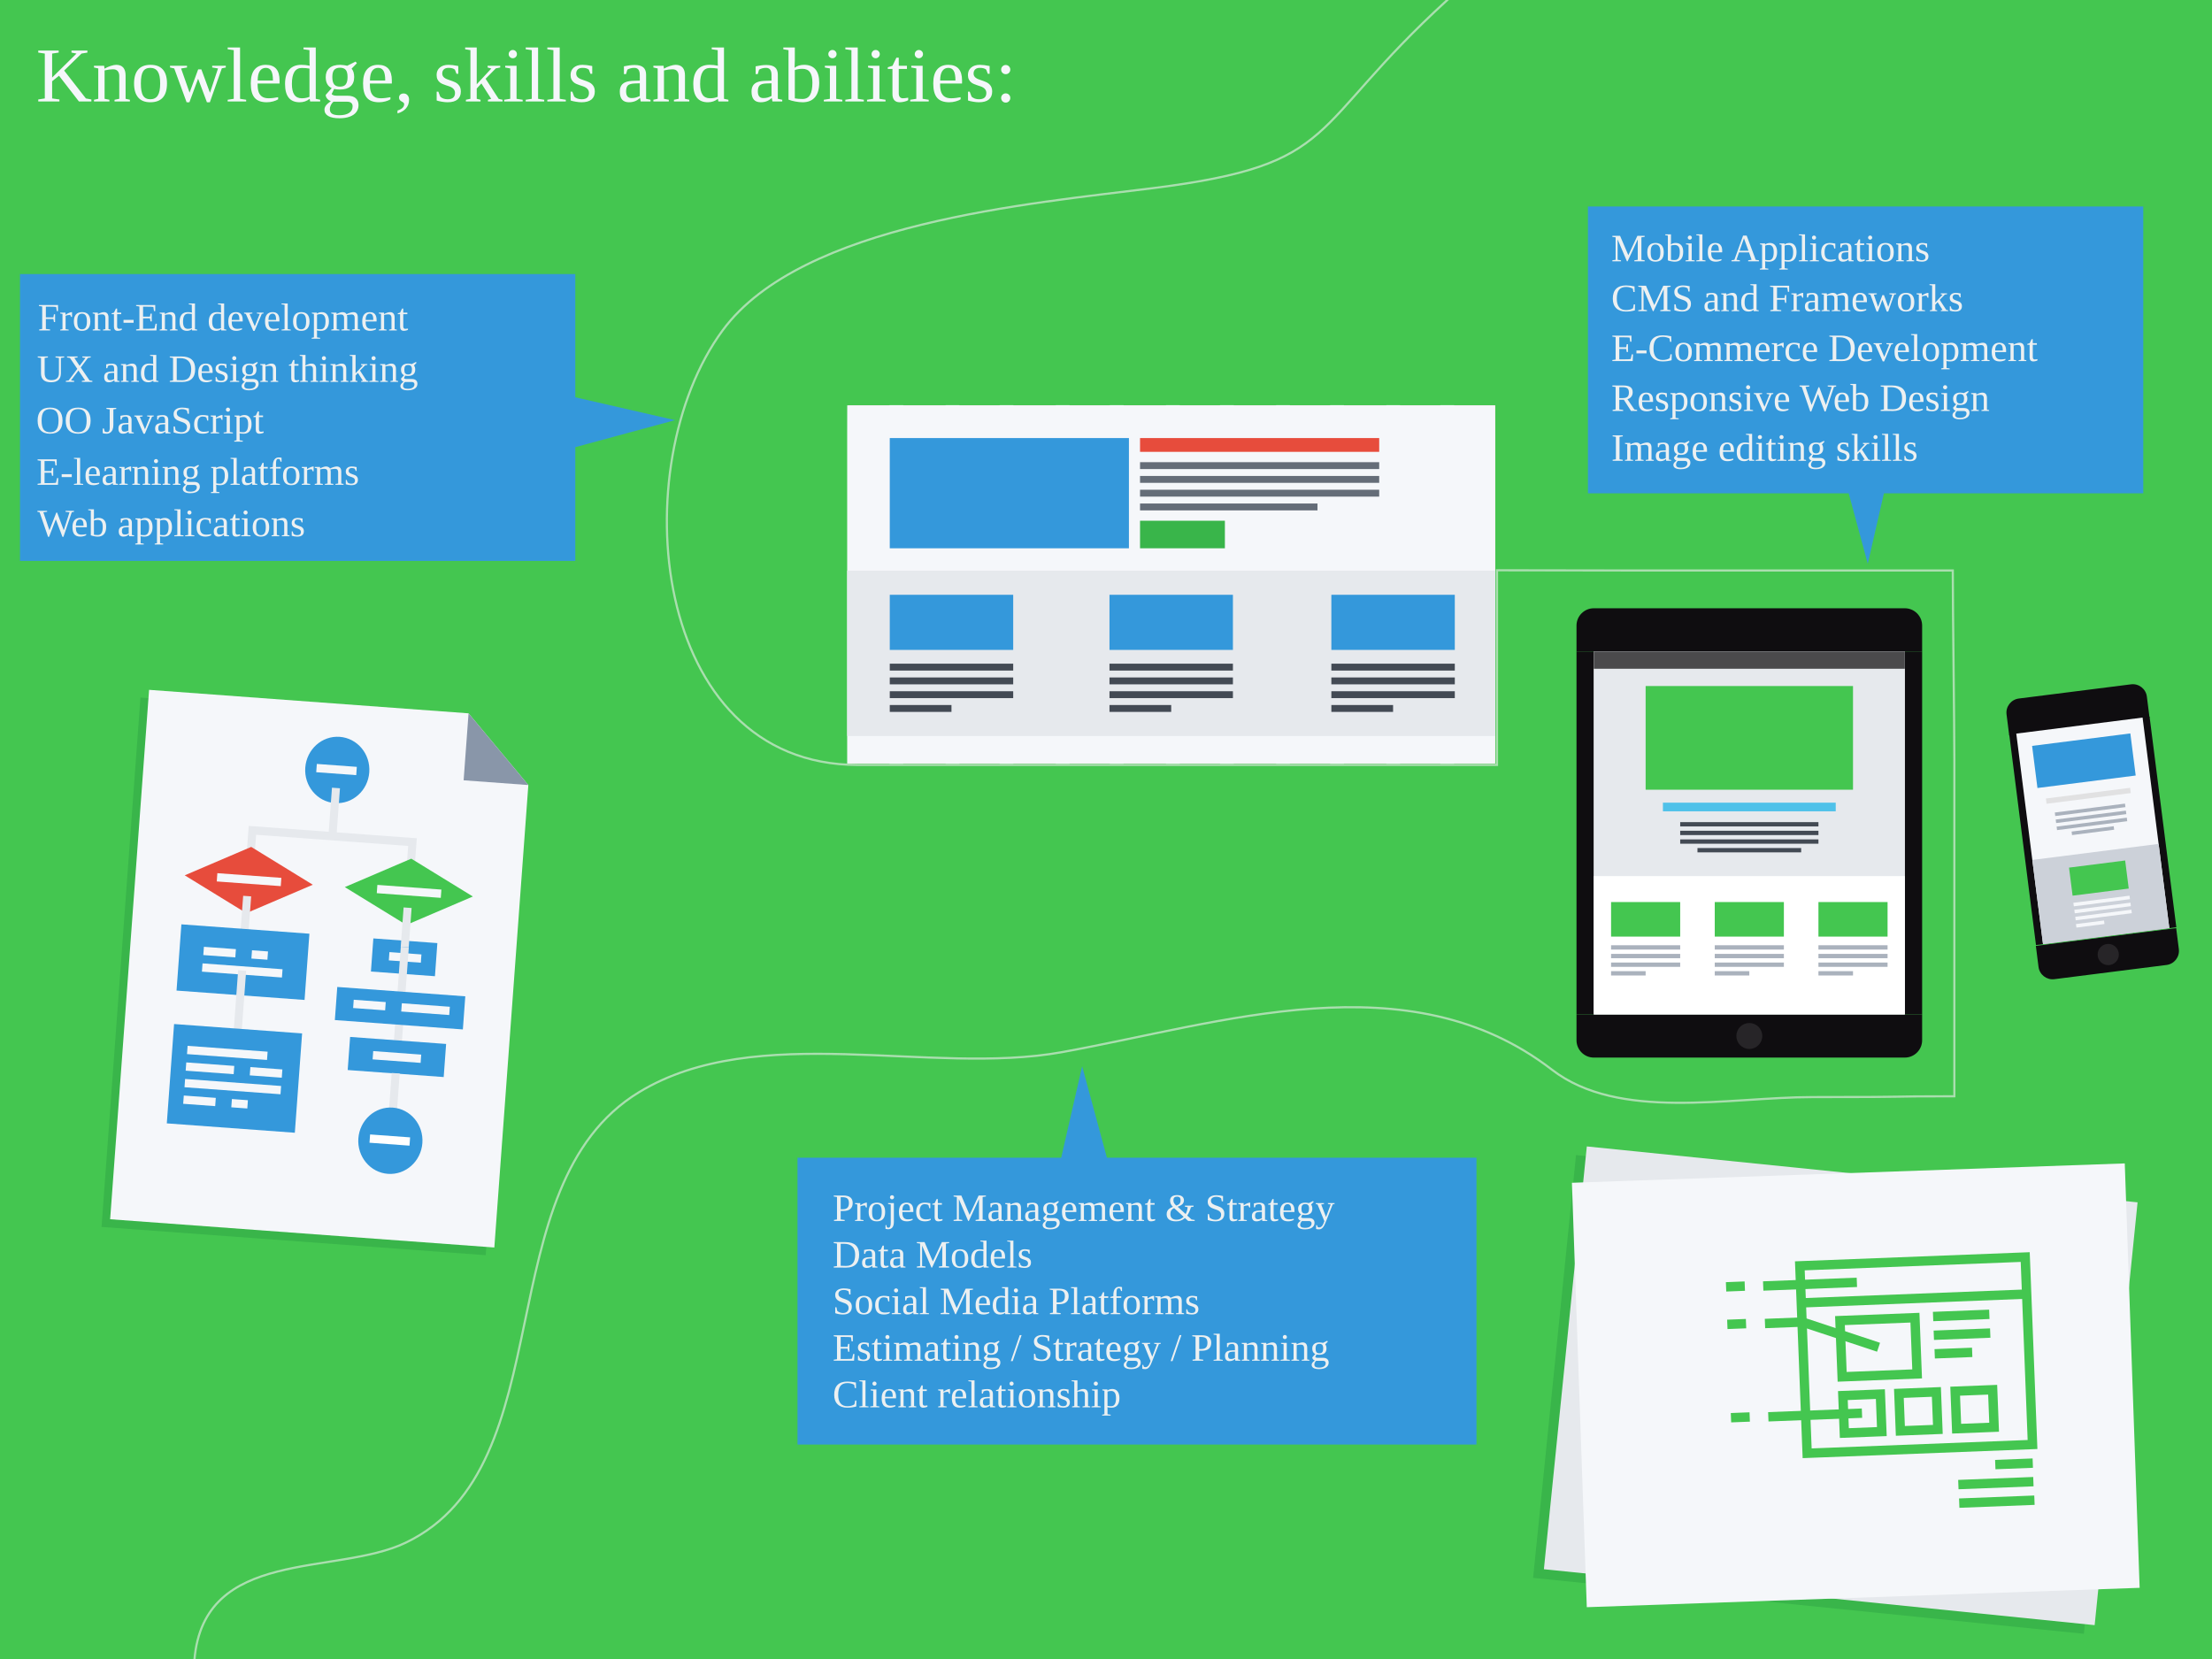
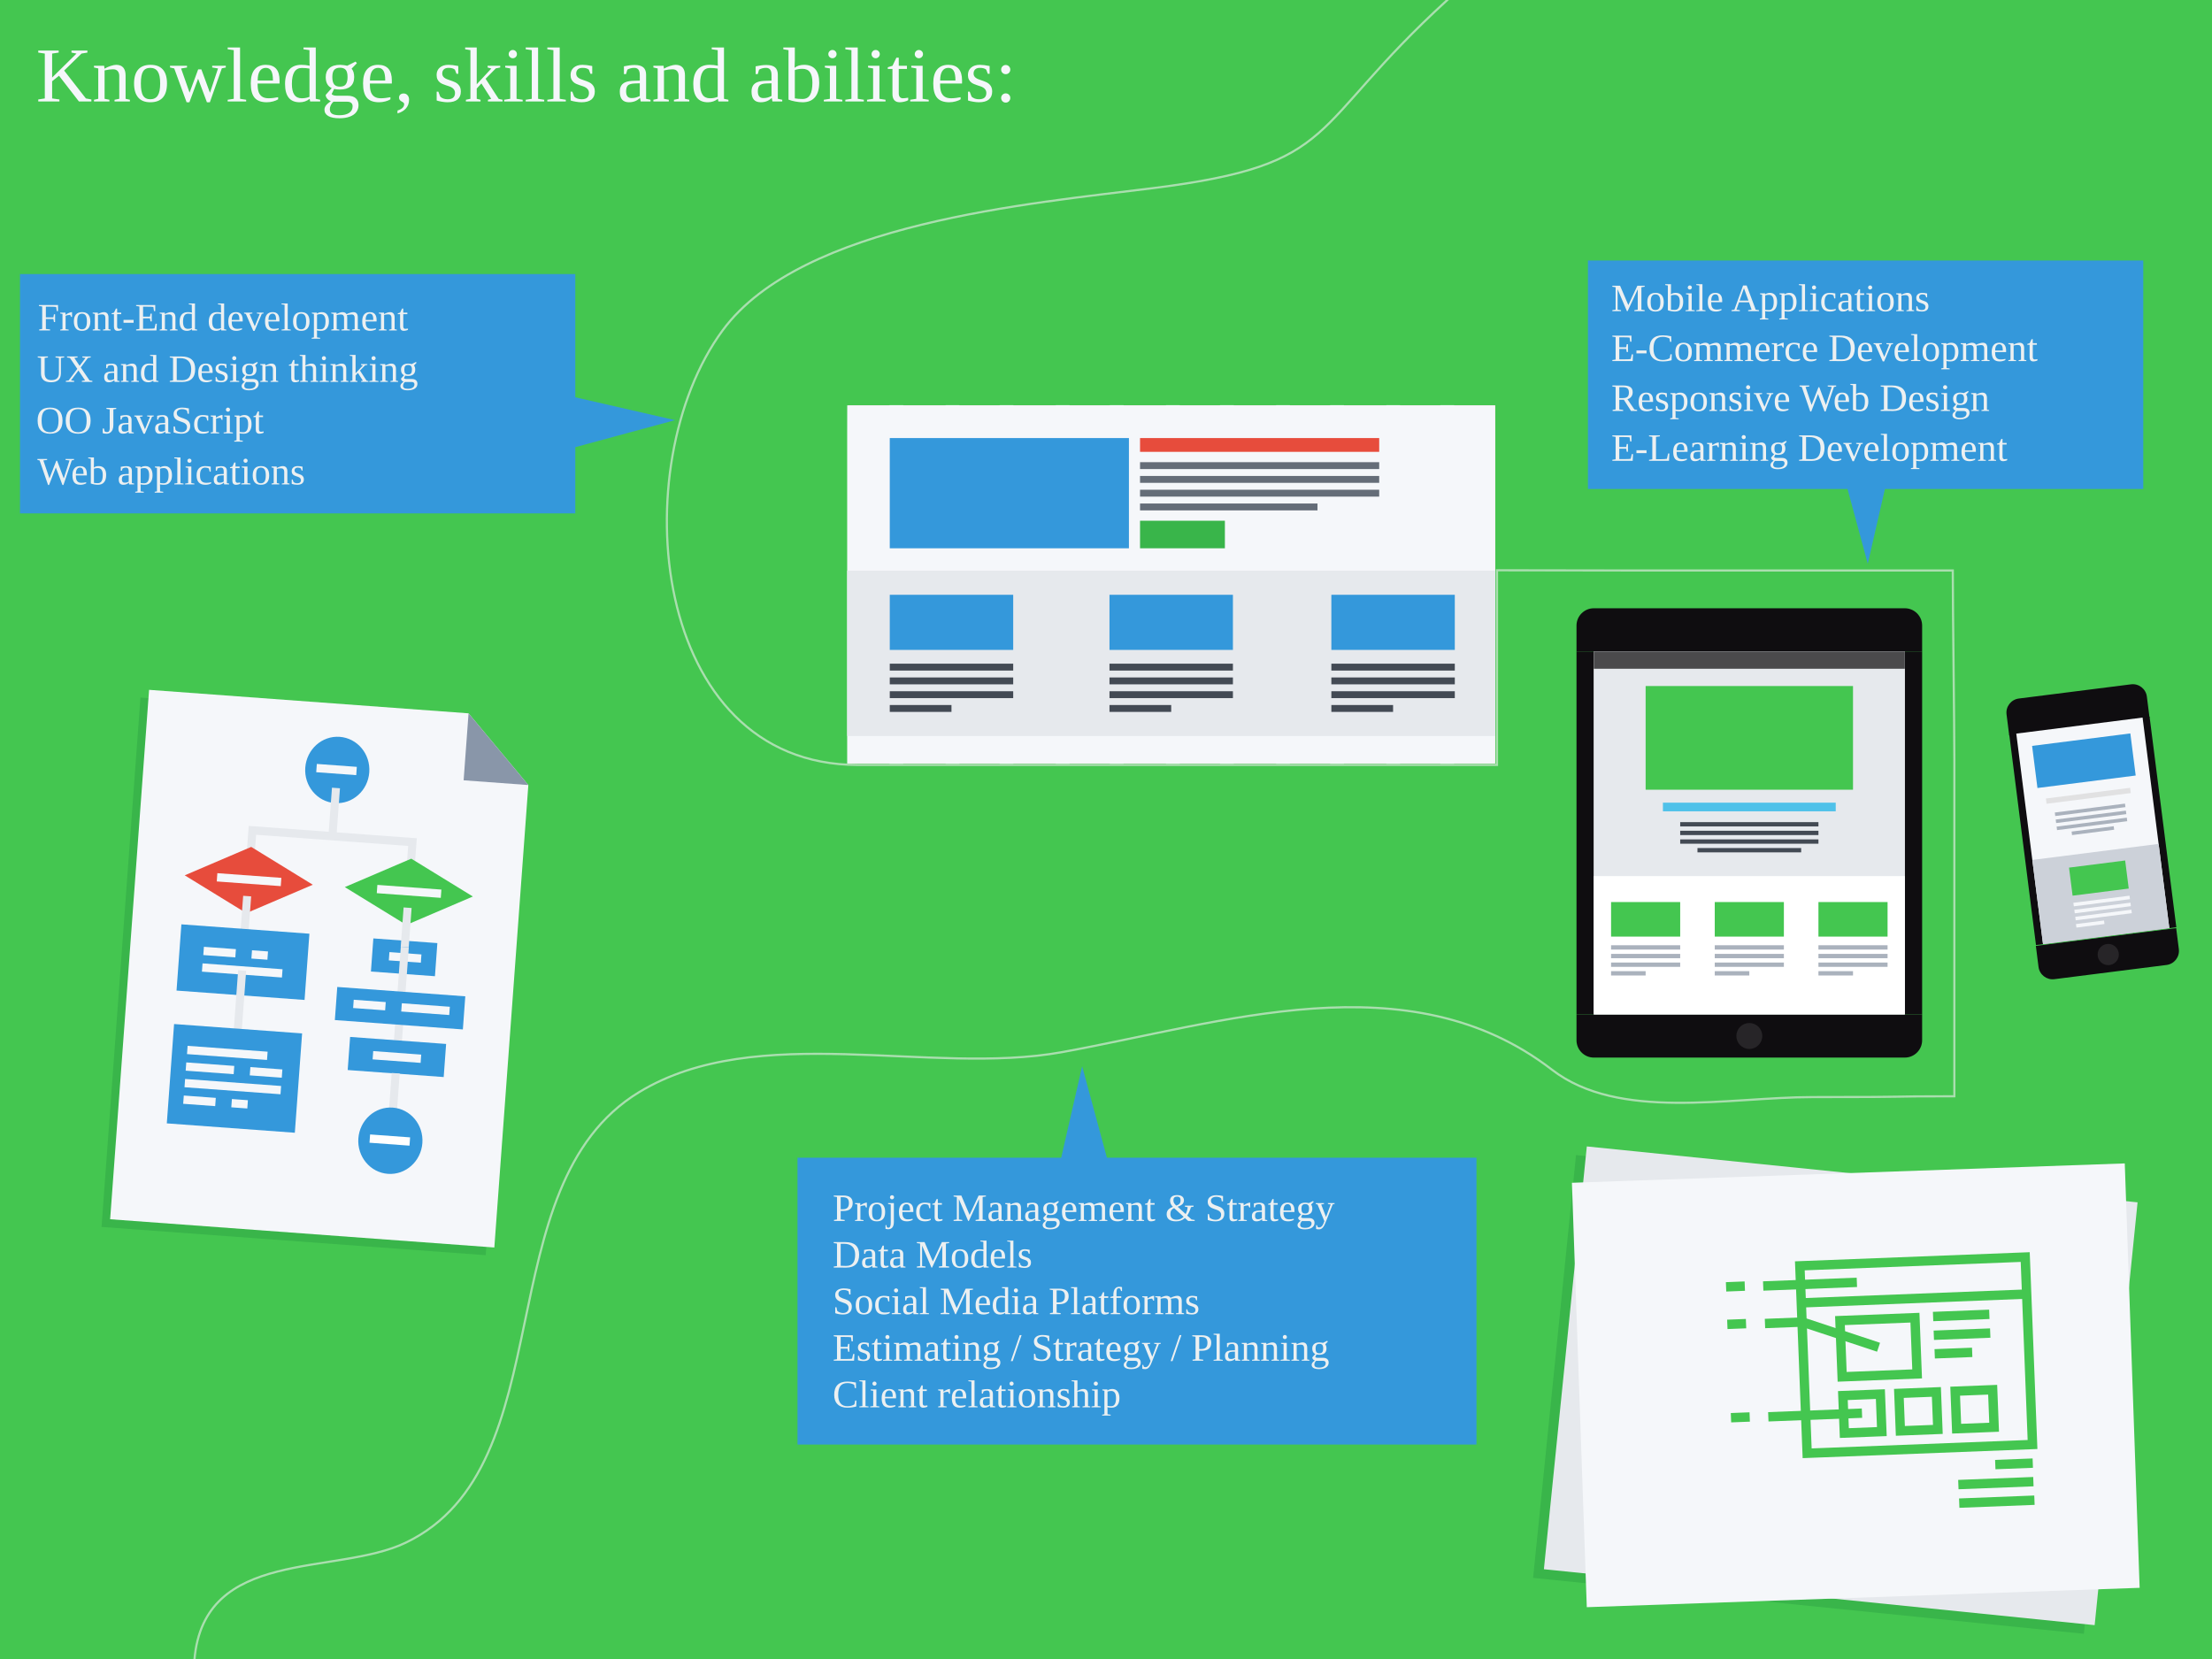
<svg xmlns="http://www.w3.org/2000/svg" width="1024" height="768" viewBox="0 0 1024 768">
  <rect x="-3863.5" y="-2291.136" fill="#44C650" width="8736.682" height="5395.95" id="bg2_1_" />
  <g id="objects">
    <g id="iphone">
      <path fill="#0F0D10" d="M942.459 437.872l1.232 9.742c.45 3.569 3.743 6.126 7.315 5.677l51.967-6.58c3.574-.454 6.125-3.745 5.678-7.319l-1.233-9.74-64.959 8.22z" />
      <path fill="#0F0D10" d="M995.079 332.209l-1.233-9.744c-.453-3.573-3.746-6.125-7.315-5.673l-51.972 6.58c-3.569.453-6.125 3.746-5.672 7.318l1.232 9.745 64.96-8.226z" />
      <rect x="935.992" y="335.944" transform="matrix(.992 -.126 .126 .992 -40.693 124.725)" fill="#0F0D10" width="65.489" height="98.234" />
      <rect x="939.272" y="335.926" transform="matrix(.992 -.126 .126 .992 -40.689 124.718)" fill="#F5F7FA" width="58.938" height="98.236" />
      <circle fill="#272528" cx="975.967" cy="441.881" r="4.911" />
      <g id="s3">
        <rect id="s3-bg1" x="942.977" y="394.631" transform="matrix(.992 -.126 .126 .992 -44.335 125.429)" fill="#CCD1D9" width="58.939" height="39.295" />
        <rect id="i1" x="959.719" y="416.751" transform="matrix(.992 -.126 .126 .992 -44.729 125.445)" fill="#F5F7FA" width="26.197" height="1.636" />
        <rect id="i2" x="960.608" y="423.157" transform="matrix(.992 -.126 .126 .992 -45.549 125.682)" fill="#F5F7FA" width="26.197" height="1.639" />
        <rect id="i3" x="960.176" y="419.922" transform="matrix(.992 -.126 .126 .992 -45.143 125.593)" fill="#F5F7FA" width="26.199" height="1.638" />
        <rect id="i4" x="961.014" y="427.251" transform="matrix(.992 -.126 .126 .992 -46.138 125.032)" fill="#F5F7FA" width="13.097" height="1.64" />
        <rect id="i5" x="958.438" y="400.408" transform="matrix(.992 -.126 .126 .992 -43.408 125.205)" fill="#44C650" width="26.196" height="13.097" />
        <rect id="i6" x="951.132" y="374.486" transform="matrix(.992 -.126 .126 .992 -39.477 124.493)" fill="#AAB2BD" width="32.749" height="1.636" />
        <rect id="i7" x="951.966" y="381.003" transform="matrix(.992 -.126 .126 .992 -40.289 124.649)" fill="#AAB2BD" width="32.749" height="1.638" />
        <rect id="i8" x="951.544" y="377.74" transform="matrix(.992 -.126 .126 .992 -39.881 124.563)" fill="#AAB2BD" width="32.747" height="1.638" />
        <rect id="i9" x="958.943" y="384.182" transform="matrix(.992 -.126 .126 .992 -40.672 124.677)" fill="#AAB2BD" width="19.648" height="1.636" />
        <rect id="i10" x="941.713" y="342.736" transform="matrix(.992 -.126 .126 .992 -36.644 123.958)" fill="#3498DB" width="45.844" height="19.649" />
        <rect id="i11" x="947.036" y="367.581" transform="matrix(.992 -.126 .126 .992 -38.667 124.337)" fill="#E1E1E2" width="39.296" height="2.456" />
      </g>
    </g>
    <g id="ipad">
      <path fill="#0F0D10" d="M889.811 301.583v-12c0-4.4-3.604-8-8-8h-144c-4.397 0-8 3.6-8 8v12h160z" />
      <path fill="#0F0D10" d="M729.811 469.584v12c0 4.396 3.603 8 8 8h144c4.396 0 8-3.604 8-8v-12h-160z" />
      <rect x="729.811" y="301.583" fill="#0F0D10" width="160" height="168.001" />
      <rect x="737.811" y="301.583" fill="#C4C3C4" width="144" height="168.001" />
      <circle fill="#272528" cx="809.811" cy="479.584" r="6" />
      <g id="s2">
        <rect x="737.811" y="301.583" fill="#E6E9ED" width="144" height="168.001" />
        <rect id="s2-bg1" x="737.811" y="405.584" fill="#fff" width="144" height="64" />
        <rect id="g1" x="761.811" y="317.583" fill="#44C650" width="96" height="48" />
        <g id="g2g" fill="#434A54">
          <rect id="g2" x="777.811" y="380.583" width="64" height="2" />
          <rect id="g3" x="777.811" y="388.583" width="64" height="1.999" />
          <rect id="g4" x="777.811" y="384.583" width="64" height="2" />
          <rect id="g5" x="785.811" y="392.582" width="48" height="2" />
        </g>
        <rect id="g21" x="769.811" y="371.583" fill="#4FC1E9" width="80" height="4" />
        <g id="g6g" fill="#AAB2BD">
          <rect id="g6" x="793.811" y="437.584" width="32" height="2" />
          <rect id="g7" x="793.811" y="445.584" width="32" height="2" />
          <rect id="g8" x="793.811" y="441.584" width="32" height="2" />
          <rect id="g9" x="793.811" y="449.584" width="16" height="2" />
        </g>
        <rect id="g10" x="793.811" y="417.584" fill="#44C650" width="32" height="16" />
        <g id="g11g" fill="#AAB2BD">
          <rect id="g11" x="745.811" y="449.584" width="16" height="2" />
          <rect id="g12" x="745.811" y="441.584" width="32" height="2" />
          <rect id="g13" x="745.811" y="445.584" width="32" height="2" />
          <rect id="g14" x="745.811" y="437.584" width="32" height="2" />
        </g>
        <rect id="g15" x="745.811" y="417.584" fill="#44C650" width="32" height="16" />
        <rect id="g16" x="841.811" y="437.584" fill="#AAB2BD" width="32" height="2" />
        <rect id="g17" x="841.811" y="445.584" fill="#AAB2BD" width="32" height="2" />
        <rect id="g18" x="841.811" y="441.584" fill="#AAB2BD" width="32" height="2" />
        <rect id="g19" x="841.811" y="449.584" fill="#AAB2BD" width="16" height="2" />
        <rect id="g20" x="841.811" y="417.584" fill="#44C650" width="32" height="16" />
        <rect x="737.811" y="301.583" fill="#4B4A4C" width="144" height="8" />
      </g>
    </g>
    <g id="imac">
      <rect id="gridbg" x="392.694" y="187.642" fill="#F5B8B6" width="299.489" height="165.827" />
      <g id="grid" fill="#fff">
        <rect id="grid1" x="411.767" y="187.562" width="6.386" height="166" />
        <rect id="grid2" x="437.767" y="187.562" width="6.386" height="166" />
        <rect id="grid3" x="462.767" y="187.562" width="6.386" height="166" />
        <rect id="grid4" x="488.767" y="187.562" width="6.386" height="166" />
        <rect id="grid5" x="513.767" y="187.562" width="6.386" height="166" />
        <rect id="grid6" x="539.767" y="187.562" width="6.386" height="166" />
        <rect id="grid7" x="564.767" y="187.562" width="6.386" height="166" />
        <rect id="grid8" x="590.767" y="187.562" width="6.386" height="166" />
        <rect id="grid9" x="615.767" y="187.562" width="6.386" height="166" />
        <rect id="grid10" x="641.767" y="187.562" width="6.386" height="166" />
        <rect id="grid11" x="666.767" y="187.562" width="6.386" height="166" />
      </g>
      <path id="bg1" fill="#F5F7FA" d="M692.158 187.642c.01.008.02.015.024 12.771v153.056h-300v-153.056c.01-12.754.021-12.763.026-12.771h299.95z" />
      <rect id="bg2" x="392.186" y="264.172" fill="#E6E9ED" width="300" height="76.551" />
      <g id="b4" fill="#434A54">
        <rect id="f22" x="616.326" y="326.372" width="28.574" height="3.188" />
        <rect id="f21" x="616.326" y="313.616" width="57.145" height="3.187" />
        <rect id="f20" x="616.326" y="319.992" width="57.145" height="3.188" />
        <rect id="f19" x="616.326" y="307.236" width="57.145" height="3.188" />
      </g>
      <rect id="f18" x="616.326" y="275.346" fill="#3498DB" width="57.145" height="25.513" />
      <g id="b3" fill="#434A54">
        <rect id="f17" x="513.613" y="307.236" width="57.143" height="3.188" />
        <rect id="f16" x="513.613" y="319.992" width="57.143" height="3.188" />
        <rect id="f15" x="513.613" y="313.616" width="57.143" height="3.187" />
        <rect id="f14" x="513.613" y="326.372" width="28.569" height="3.188" />
      </g>
      <rect id="f13" x="513.613" y="275.346" fill="#3498DB" width="57.143" height="25.513" />
      <g id="b2" fill="#434A54">
        <rect id="f12" x="411.901" y="307.236" width="57.14" height="3.188" />
        <rect id="f11" x="411.901" y="319.992" width="57.14" height="3.188" />
        <rect id="f10" x="411.901" y="313.616" width="57.14" height="3.187" />
        <rect id="f9" x="411.901" y="326.372" width="28.566" height="3.188" />
      </g>
      <rect id="f8" x="411.901" y="275.346" fill="#3498DB" width="57.14" height="25.513" />
      <g id="b1">
        <rect id="f6" x="527.758" y="202.791" fill="#E74C3C" width="110.716" height="6.379" />
        <rect id="f5" x="527.758" y="241.062" fill="#39B54A" width="39.279" height="12.756" />
        <rect id="f4" x="527.758" y="213.955" fill="#656D78" width="110.716" height="3.188" />
        <rect id="f3" x="527.758" y="226.711" fill="#656D78" width="110.716" height="3.188" />
        <rect id="f2" x="527.758" y="220.333" fill="#656D78" width="110.716" height="3.188" />
        <rect id="f7" x="527.758" y="233.089" fill="#656D78" width="82.146" height="3.189" />
      </g>
      <rect id="f1" x="411.901" y="202.791" fill="#3498DB" width="110.713" height="51.027" />
    </g>
    <g id="diagramma1">
      <polygon fill="#39B54A" points="240.597,366.983 212.917,333.78 65.026,322.904 47.003,567.986 224.852,581.065" />
      <polygon fill="#F5F7FA" points="216.906,330.22 69.014,319.344 50.992,564.424 228.841,577.503 244.585,363.422" />
      <polygon fill="#8996A9" points="214.625,361.22 244.585,363.423 216.906,330.22" />
      <g id="dg1">
        <ellipse id="d1" transform="matrix(-.997 -.073 .073 -.997 285.853 723.049)" fill="#3498DB" cx="156.194" cy="356.28" rx="14.859" ry="15.379" />
        <rect id="d2" x="146.444" y="354.475" transform="matrix(.997 .073 -.073 .997 26.541 -10.456)" fill="#F5F7FA" width="18.573" height="3.843" />
        <rect id="d3" x="152.864" y="364.888" transform="matrix(.997 .073 -.073 .997 27.911 -10.307)" fill="#E6E9ED" width="3.713" height="22.256" />
      </g>
      <g id="dg2">
        <polygon id="d4" fill="#E6E9ED" points="191.69,405.157 187.985,404.886 188.96,391.616 118.561,386.438 117.856,396.023 114.151,395.753 115.137,382.332 192.949,388.055" />
        <polygon id="d5" fill="#E74C3C" points="85.516,405.212 116.287,392.057 144.801,409.57 114.031,422.728" />
        <rect id="d6" x="100.307" y="405.466" transform="matrix(.997 .073 -.073 .997 30.215 -7.355)" fill="#F5F7FA" width="29.721" height="3.843" />
        <rect id="d7" x="112.09" y="414.874" transform="matrix(.997 .074 -.074 .997 31.516 -7.237)" fill="#E6E9ED" width="3.715" height="18.259" />
      </g>
      <g id="dg3">
        <rect id="d8" x="82.611" y="430.205" transform="matrix(.997 .073 -.073 .997 33.01 -7.043)" fill="#3498DB" width="59.444" height="30.755" />
        <rect id="d9" x="94.115" y="439.009" transform="matrix(.997 .073 -.073 .997 32.612 -6.26)" fill="#F5F7FA" width="14.86" height="3.837" />
        <rect id="d10" x="116.348" y="440.362" transform="matrix(.997 .073 -.073 .997 32.81 -7.624)" fill="#F5F7FA" width="7.432" height="3.843" />
        <rect id="d11" x="93.468" y="447.501" transform="matrix(.997 .073 -.073 .997 33.24 -7.003)" fill="#F5F7FA" width="37.149" height="3.839" />
        <rect id="d12" x="109.064" y="449.378" transform="matrix(.997 .073 -.073 .997 34.312 -6.861)" fill="#E6E9ED" width="3.715" height="32.195" />
      </g>
      <g id="dg4">
        <rect id="d13" x="78.647" y="476.351" transform="matrix(.997 .073 -.073 .997 36.949 -6.607)" fill="#3498DB" width="59.446" height="46.124" />
        <rect id="d14" x="85.364" y="501.292" transform="matrix(.997 .073 -.073 .997 37.176 -6.537)" fill="#F5F7FA" width="44.577" height="3.841" />
        <rect id="d15" x="84.771" y="507.879" transform="matrix(.997 .073 -.073 .997 37.64 -5.389)" fill="#F5F7FA" width="14.859" height="3.836" />
        <rect id="d16" x="107.075" y="509.236" transform="matrix(.997 .073 -.073 .997 37.776 -6.747)" fill="#F5F7FA" width="7.432" height="3.839" />
        <rect id="d17" x="85.938" y="492.808" transform="matrix(.997 .073 -.073 .997 36.527 -5.786)" fill="#F5F7FA" width="22.288" height="3.838" />
        <rect id="d18" x="115.644" y="494.709" transform="matrix(.997 .073 -.073 .997 36.722 -7.683)" fill="#F5F7FA" width="14.86" height="3.843" />
        <rect id="d19" x="86.494" y="485.684" transform="matrix(.997 .073 -.073 .997 36.072 -6.396)" fill="#F5F7FA" width="37.149" height="3.838" />
      </g>
      <g id="dg5">
        <polygon id="d20" fill="#44C650" points="159.621,410.661 190.392,397.503 218.906,415.021 188.136,428.177" />
        <rect id="d21" x="174.448" y="410.907" transform="matrix(.997 .073 -.073 .997 30.772 -12.767)" fill="#F5F7FA" width="29.721" height="3.844" />
        <rect id="d22" x="172.153" y="435.676" transform="matrix(.997 .073 -.073 .997 33.005 -12.516)" fill="#3498DB" width="29.721" height="15.377" />
      </g>
      <g id="dg6">
        <rect id="d23" x="186.198" y="420.336" transform="matrix(.997 .073 -.073 .997 31.887 -12.594)" fill="#E6E9ED" width="3.715" height="18.258" />
        <rect id="d24" x="180.052" y="441.478" transform="matrix(.997 .073 -.073 .997 32.995 -12.546)" fill="#F5F7FA" width="14.86" height="3.844" />
        <rect id="d25" x="183.698" y="438.505" transform="matrix(.997 .073 -.073 .997 34.408 -12.319)" fill="#E6E9ED" width="3.715" height="51.085" />
      </g>
      <g id="dg7">
        <rect id="d26" x="155.568" y="458.837" transform="matrix(-.997 -.073 .073 -.997 335.88 945.374)" fill="#3498DB" width="59.441" height="15.372" />
        <rect id="d27" x="185.765" y="465.447" transform="matrix(.997 .073 -.073 .997 34.79 -13.177)" fill="#F5F7FA" width="22.288" height="3.837" />
        <rect id="d28" x="163.52" y="463.541" transform="matrix(.997 .073 -.073 .997 34.565 -11.275)" fill="#F5F7FA" width="14.861" height="3.841" />
      </g>
      <g id="dg8">
        <rect id="d29" x="161.361" y="481.833" transform="matrix(.997 .073 -.073 .997 36.377 -12.145)" fill="#3498DB" width="44.576" height="15.371" />
        <rect id="d30" x="180.516" y="497.013" transform="matrix(.997 .073 -.073 .997 37.632 -12.005)" fill="#E6E9ED" width="3.717" height="19.369" />
        <rect id="d32" x="172.507" y="487.595" transform="matrix(.997 .073 -.073 .997 36.377 -12.145)" fill="#F5F7FA" width="22.288" height="3.843" />
      </g>
      <g id="dg9">
        <ellipse id="d31" transform="matrix(-.997 -.073 .073 -.997 322.449 1067.551)" fill="#3498DB" cx="180.813" cy="527.859" rx="14.862" ry="15.377" />
        <rect id="d33" x="171.066" y="526.056" transform="matrix(.997 .073 -.073 .997 39.18 -11.798)" fill="#fff" width="18.575" height="3.844" />
      </g>
    </g>
    <g id="appunti">
      <rect x="748.774" y="517.238" transform="matrix(-.101 .995 -.995 -.101 1574.825 -132.19)" fill="#39B54A" width="196.714" height="256.243" />
      <rect x="753.772" y="513.236" transform="matrix(-.101 .995 -.995 -.101 1576.346 -141.569)" fill="#E6E9ED" width="196.714" height="256.243" />
      <rect x="760.162" y="513.292" transform="matrix(.035 .999 -.999 .035 1469.792 -238.79)" fill="#F5F7FA" width="196.668" height="256.185" />
      <g id="ag1" fill="#44C650">
        <path id="a1" d="M943.17 670.787l-108.669 4.229-3.555-91.109 108.671-4.229 3.553 91.109zm-104.502-.273l99.992-3.896-3.215-82.438-99.99 3.896 3.213 82.438z" />
        <rect id="a2" x="833.853" y="599.179" transform="matrix(.999 -.039 .039 .999 -22.72 34.92)" width="104.366" height="4.336" />
      </g>
      <g id="ag2" fill="#44C650">
        <path id="a3" d="M873.412 664.814l-21.688.849-.853-21.693 21.693-.846.848 21.69zm-17.526-3.662l13.021-.513-.508-13.018-13.021.506.508 13.025z" />
        <path id="a4" d="M899.344 663.803l-21.691.851-.849-21.69 21.688-.849.852 21.688zm-17.524-3.662l13.021-.508-.514-13.021-13.021.511.514 13.018z" />
        <path id="a5" d="M925.391 662.789l-21.69.846-.849-21.692 21.693-.847.846 21.693zm-17.524-3.662l13.021-.508-.51-13.021-13.021.506.51 13.023z" />
      </g>
      <g id="ag3" fill="#44C650">
        <path id="a6" d="M889.752 638.105l-39.052 1.521-1.187-30.368 39.051-1.521 1.188 30.368zm-34.879-2.986l30.372-1.188-.846-21.688-30.372 1.186.846 21.69z" />
        <rect id="a7" x="895.074" y="606.95" transform="matrix(.999 -.039 .039 .999 -23.05 35.855)" width="26.059" height="4.336" />
        <rect id="a8" x="895.356" y="615.709" transform="matrix(.999 -.039 .039 .999 -23.339 35.791)" width="26.144" height="4.336" />
        <rect id="a9" x="895.775" y="624.464" transform="matrix(.999 -.039 .039 .999 -23.69 35.655)" width="17.374" height="4.337" />
      </g>
      <g id="ag4" fill="#44C650">
        <rect id="a10" x="906.79" y="684.566" transform="matrix(.999 -.039 .039 .999 -26.087 36.576)" width="34.771" height="4.336" />
        <rect id="a11" x="907.119" y="693.264" transform="matrix(.999 -.039 .039 .999 -26.346 36.481)" width="34.854" height="4.336" />
        <rect id="a18" x="923.892" y="675.648" transform="matrix(.999 -.039 .039 .999 -25.729 36.891)" width="17.376" height="4.338" />
      </g>
      <g id="ag5" fill="#44C650">
        <rect id="a12" x="818.776" y="653.031" transform="matrix(.999 -.039 .039 .999 -24.907 33.269)" width="43.405" height="4.336" />
        <rect id="a13" x="801.327" y="654.366" transform="matrix(.999 -.039 .039 .999 -24.808 31.675)" width="8.679" height="4.335" />
        <rect id="a14" x="816.41" y="592.462" transform="matrix(.999 -.039 .039 .999 -22.547 33.13)" width="43.406" height="4.335" />
        <rect id="a15" x="799.016" y="593.846" transform="matrix(.999 -.039 .039 .999 -22.411 31.459)" width="8.676" height="4.339" />
        <rect id="a16" x="799.722" y="611.031" transform="matrix(.999 -.039 .039 .999 -23.207 31.688)" width="8.675" height="4.342" />
        <polygon id="a17" points="868.953,625.743 834.108,614.202 817.146,614.862 816.979,610.524 834.725,609.833 870.318,621.619" />
      </g>
    </g>
    <g id="appunti2">
      <rect x="1187.49" y="364.045" transform="matrix(.955 -.297 .297 .955 -79.371 391.04)" fill="#363532" width="118.512" height="185.175" />
      <circle fill="#363532" cx="1280.236" cy="364.723" r="14.821" />
      <circle fill="#363532" cx="1326.47" cy="513.312" r="14.821" />
      <rect x="1303.064" y="358.957" transform="matrix(-.955 .297 -.297 -.955 2691.532 464.234)" fill="#363532" width="14.818" height="155.562" />
      <circle fill="#363532" cx="1215.461" cy="555.613" r="7.411" />
      <circle fill="#363532" cx="1164.824" cy="392.873" r="7.41" />
      <rect x="1182.564" y="388.3" transform="matrix(.955 -.297 .297 .955 -86.832 375.916)" fill="#363532" width="20.374" height="170.397" />
      <rect x="1186.94" y="362.259" transform="matrix(.955 -.297 .297 .955 -78.865 390.796)" fill="#fff" width="118.512" height="185.174" />
      <circle fill="#fff" cx="1279.686" cy="362.955" r="14.821" />
      <circle fill="#fff" cx="1325.919" cy="511.542" r="14.82" />
      <rect x="1302.378" y="357.234" transform="matrix(-.955 .297 -.297 -.955 2689.683 461.144)" fill="#fff" width="14.818" height="155.592" />
      <circle fill="#fff" cx="1215.461" cy="555.613" r="5.558" />
      <circle fill="#fff" cx="1164.273" cy="391.104" r="7.41" />
      <rect x="1184.146" y="386.181" transform="matrix(.955 -.297 .297 .955 -86.431 375.902)" fill="#fff" width="18.515" height="172.212" />
      <path fill="#434A54" d="M1274.73 347.035l-113.209 35.226c-3.907 1.215-6.1 5.368-4.875 9.276l50.639 162.74c1.215 3.896 5.369 6.089 9.275 4.874l113.211-35.229c7.812-2.432 12.181-10.736 9.738-18.555l-46.229-148.588c-2.426-7.812-10.732-12.177-18.55-9.744z" />
      <rect x="1196.775" y="372.764" transform="matrix(.955 -.297 .297 .955 -85.401 377.367)" fill="#A0D468" width="7.412" height="194.525" />
      <rect x="1208.341" y="419.327" transform="matrix(-.954 .299 -.299 -.954 2551.028 451.794)" fill="#E6E9ED" width="65.176" height="3.706" />
      <rect x="1212.71" y="433.815" transform="matrix(-.954 .299 -.299 -.954 2563.903 478.787)" fill="#E6E9ED" width="65.177" height="3.708" />
      <rect x="1217.074" y="448.364" transform="matrix(-.954 .299 -.299 -.954 2576.787 505.909)" fill="#E6E9ED" width="65.18" height="3.705" />
      <rect x="1221.445" y="462.88" transform="matrix(-.954 .299 -.299 -.954 2589.668 532.989)" fill="#E6E9ED" width="65.177" height="3.705" />
    </g>
    <g id="coffee">
      <circle fill="#39B54A" cx="1122.833" cy="276.583" r="50.582" />
      <circle fill="#E6E9ED" cx="1127.833" cy="274.583" r="50.582" />
      <path fill="#3498DB" d="M1127.834 232.883c23.03 0 41.7 18.67 41.7 41.7s-18.67 41.7-41.7 41.7c-10.371 0-19.858-3.786-27.153-10.052-8.9-7.647-14.547-18.989-14.547-31.648 0-23.03 18.67-41.7 41.7-41.7z" />
      <path id="linecover2" fill="#E6E9ED" d="M1127.834 231.883c23.583 0 42.7 19.118 42.7 42.7s-19.117 42.7-42.7 42.7c-10.62 0-20.335-3.877-27.805-10.293-9.118-7.831-14.896-19.444-14.896-32.407.001-23.583 19.118-42.7 42.701-42.7z" />
      <ellipse transform="matrix(.993 .118 -.118 .993 44.13 -129.732)" fill="#D8D8DA" cx="1113.979" cy="306.564" rx="11.564" ry="7.709" />
      <polygon fill="#CCD1D9" points="1064.655,296.808 1105.483,303.748 1105.058,307.324 1063.743,304.462" />
      <ellipse transform="matrix(.993 .118 -.118 .993 44.136 -129.734)" fill="#AAB2BD" cx="1113.863" cy="306.572" rx="9.637" ry="6.424" />
      <path fill="#fff" d="M1100.552 231.726l9.692 12.484c1.604 2.068 1.229 5.048-.838 6.654-2.063 1.607-5.047 1.232-6.65-.836l-9.693-12.484c-1.604-2.068-1.229-5.047.84-6.654 2.063-1.607 5.041-1.233 6.649.836z" />
      <circle fill="#fff" cx="1127.833" cy="274.583" r="34.776" />
      <circle fill="#E6E7E8" cx="1127.833" cy="274.583" r="31.298" />
      <circle fill="#49433C" cx="1127.833" cy="274.583" r="29.559" />
      <path fill="#363532" d="M1106.61 291.066c9.088 11.702 26.004 13.828 37.707 4.739.688-.535.812-1.528.274-2.218-.537-.689-1.524-.814-2.222-.278-.278.218-.565.428-.856.632l-.231.166c-.271.188-.549.372-.83.549l-.271.167-.59.347-.396.222c-.229.125-.455.244-.688.36l-.539.261-.403.188-.508.223c-.242.103-.49.203-.738.298l-.486.178-.475.164-.445.147c-.28.088-.562.171-.854.249l-.312.081-.754.18-.237.054c-.343.072-.687.137-1.021.194l-.062.008-.598.092-.451.054-.076.009c-.742.085-1.49.134-2.229.147h-.023c-.734.013-1.475-.009-2.207-.064l-.129-.011c-.34-.028-.68-.061-1.018-.103l-.062-.006c-.312-.042-.637-.09-.95-.143l-.394-.07-.531-.105c-.645-.134-1.282-.297-1.918-.484l-.021-.007c-3.418-1.023-6.596-2.808-9.25-5.243l-.055-.044-.44-.425-.361-.358-.357-.373-.602-.659-.205-.237c-.229-.268-.451-.54-.67-.819-.217-.28-.426-.565-.627-.853l-.181-.256c-.168-.245-.332-.492-.489-.741l-.271-.442-.261-.438-.301-.539-.031-.06c-1.698-3.179-2.645-6.695-2.789-10.259l-.002-.025c-.021-.66-.021-1.319.009-1.978l.026-.541.029-.394c.021-.32.057-.641.098-.96l.011-.058.147-1.011.021-.129c.133-.723.289-1.441.48-2.154l.008-.022c.197-.717.434-1.428.695-2.13l.025-.071.16-.424.234-.556.021-.052c.144-.32.286-.636.438-.948l.109-.22c.112-.229.231-.458.354-.684l.156-.285c.146-.258.297-.514.453-.766l.252-.397.271-.418.291-.428c.15-.217.312-.432.479-.644l.34-.435.281-.348.389-.458.521-.576.312-.329.479-.483.229-.225c.24-.229.486-.45.736-.669l.221-.188c.271-.23.544-.458.824-.676.688-.536.812-1.528.272-2.218-.535-.688-1.522-.812-2.217-.279-11.682 9.089-13.807 26.004-4.718 37.705z" />
      <path fill="#363532" d="M1116.561 251.887c.342.803 1.271 1.182 2.066.842l.643-.253.098-.038.006-.002.604-.219.021-.006.155-.055.013-.003.635-.208.018-.005.041-.012.036-.011c.444-.138.897-.258 1.354-.369l.151-.039c.438-.104.883-.193 1.324-.271l.313-.055-.188.029.188-.029h-.006l.435-.065-.019.001.15-.023h.005l-.146.021.188-.025c.562-.059 1.091.182 1.416.601.166.212.273.47.314.755.113.859-.479 1.651-1.342 1.777l-.005.001-.013.002c-1.321.181-2.623.493-3.879.924l-.015.005-.062.019-.016.005c-.418.146-.829.305-1.237.476-.781.35-1.146 1.262-.812 2.056.336.797 1.252 1.174 2.051.849 2.16-.917 4.479-1.382 6.854-1.365h.188l.485.017.308.016.453.033.316.033.323.033.043.009.062.014c.387.076.721.282.943.575.246.32.375.734.315 1.167-.104.866-.896 1.479-1.768 1.371-2.487-.312-4.959.027-7.218.965l-.099.047c-.793.345-1.164 1.264-.826 2.062.338.802 1.27 1.182 2.067.842 4.604-1.942 9.966-.539 13.031 3.412 3.066 3.951 3.104 9.49.079 13.472-.524.695-.394 1.688.305 2.214.688.525 1.675.393 2.202-.29l.18-.227c1.402-1.922 2.312-4.181 2.608-6.607.107-.866.896-1.48 1.771-1.372.438.055.806.28 1.054.6.229.292.348.666.319 1.06l-.002.062v.044l-.054.326-.047.316-.078.449-.062.301-.104.475-.045.181c-.567 2.303-1.598 4.44-3.021 6.307-.521.695-.375 1.675.312 2.197.688.522 1.659.393 2.191-.282.27-.351.521-.711.77-1.08l.013-.013.03-.053.011-.01c.729-1.11 1.354-2.291 1.854-3.529l.005-.008.002-.004c.334-.8 1.248-1.183 2.056-.856.271.108.485.281.648.493.325.42.434.993.229 1.523l-.062.153-.25.579-.123.276-.281.587-.116.247-.347.641-.095.176c-.146.264-.301.525-.457.783l-.027.05-.012.017-.379.595-.084.127-.012.015-.229.327-.146.214-.054.07-.409.567c-.525.695-.396 1.688.303 2.214.692.528 1.688.392 2.217-.303 7.339-9.67 7.264-23.124-.188-32.719-7.451-9.594-20.474-13-31.649-8.282-.75.34-1.127 1.267-.788 2.071zm32.918 32.365l-.104.233.104-.233zm-.41.867l-.104.203.104-.203zm-.464.885l-.073.138.073-.138zm1.142-2.38l.058-.135-.015.037-.043.098z" />
      <path fill="#363532" d="M1146.708 288.932l.021-.023.394-.535-.415.558z" />
    </g>
  </g>
  <g id="tblock1">
-     <path fill="#3498DB" d="M9.253 126.877h257.071v132.785h-257.071v-132.785z" />
+     <path fill="#3498DB" d="M9.253 126.877h257.071v110.785h-257.071v-132.785z" />
    <path fill="#3498DB" d="M312.5 194.5l-48 13v-24l48 11z" />
-     <text transform="translate(17.295 248.246)" fill="#ECF0F1" font-weight="300" font-size="18">Web applications</text>
+     <text transform="translate(17.295 224.246)" fill="#ECF0F1" font-weight="300" font-size="18">Web applications</text>
    <text transform="translate(16.681 200.612)" fill="#ECF0F1" font-weight="300" font-size="18">OO JavaScript</text>
    <g fill="#ECF0F1" font-weight="300" font-size="18">
      <text transform="translate(17.091 176.795)">UX and Design thinking</text>
      <text transform="translate(17.5 152.978)">Front-End development</text>
    </g>
-     <text transform="translate(16.886 224.429)" fill="#ECF0F1" font-weight="300" font-size="18">E-learning platforms</text>
  </g>
  <g id="tblock2">
-     <path fill="#3498DB" d="M735.113 95.586h257.067v132.785h-257.067v-132.785z" />
+     <path fill="#3498DB" d="M735.113 120.586h257.067v105.785h-257.067v-132.785z" />
    <path fill="#3498DB" d="M864.648 261.001l-13-48h24l-11 48z" />
-     <text transform="translate(745.885 120.963)" fill="#ECF0F1" font-weight="300" font-size="18">Mobile Applications</text>
+     <text transform="translate(745.885 144.054)" fill="#ECF0F1" font-weight="300" font-size="18">Mobile Applications</text>
    <text transform="translate(745.885 190.234)" fill="#ECF0F1" font-weight="300" font-size="18">Responsive Web Design</text>
-     <text transform="translate(745.885 144.054)" fill="#ECF0F1" font-weight="300" font-size="18">CMS and Frameworks</text>
-     <text transform="translate(745.885 213.325)" fill="#ECF0F1" font-weight="300" font-size="18">Image editing skills</text>
+     <text transform="translate(745.885 213.325)" fill="#ECF0F1" font-weight="300" font-size="18">E-Learning Development</text>
    <text transform="translate(745.885 167.144)" fill="#ECF0F1" font-weight="300" font-size="18">E-Commerce Development</text>
  </g>
  <g id="tblock3">
    <path fill="#3498DB" d="M369.194 535.938h314.306v132.785h-314.306v-132.785z" />
    <path fill="#3498DB" d="M500.959 493.594l13 48h-24l11-48z" />
    <text transform="translate(385.441 565.219)" fill="#ECF0F1" font-weight="300" font-size="18">Project Management &amp; Strategy</text>
    <text transform="translate(385.441 586.785)" fill="#ECF0F1" font-weight="300" font-size="18">Data Models</text>
    <g fill="#ECF0F1" font-weight="300" font-size="18">
      <text transform="translate(385.441 608.352)">Social Media Platforms</text>
      <text transform="translate(385.441 629.919)">Estimating / Strategy / Planning</text>
      <text transform="translate(385.441 651.485)">Client relationship</text>
    </g>
  </g>
  <text id="title" transform="translate(16.681 46.98)" fill="#F5F7FA" font-weight="100" font-size="36">Knowledge, skills and abilities:</text>
  <path id="wire2" opacity=".6" fill="none" stroke="#EFEFEF" stroke-miterlimit="10" enable-background="new" d="M671.234-1.156l-1.234 1.156c-65.504 59.78-48.729 76.03-135.857 87.044-56.793 7.18-162.955 16.03-199.643 65.934-46 62.57-33.588 201.134 62.631 201.134h295.869c0-22.613.01-60.918.01-90.113 31.948 0 29.193.1 64.254.1h146.736c0 18.9.727 70.283.727 87.275v156.125c-36.727 0-11.759.377-65.668.377-38.819 0-89.562 11.265-120.625-12.685-66.51-51.279-152.852-21.468-226.998-8.088-60.755 10.964-140.931-14.668-195.547 18.471-71.498 43.378-34.157 173.148-108.044 208.565-32.333 15.5-93.484 2.073-97.844 54.308" />
</svg>
